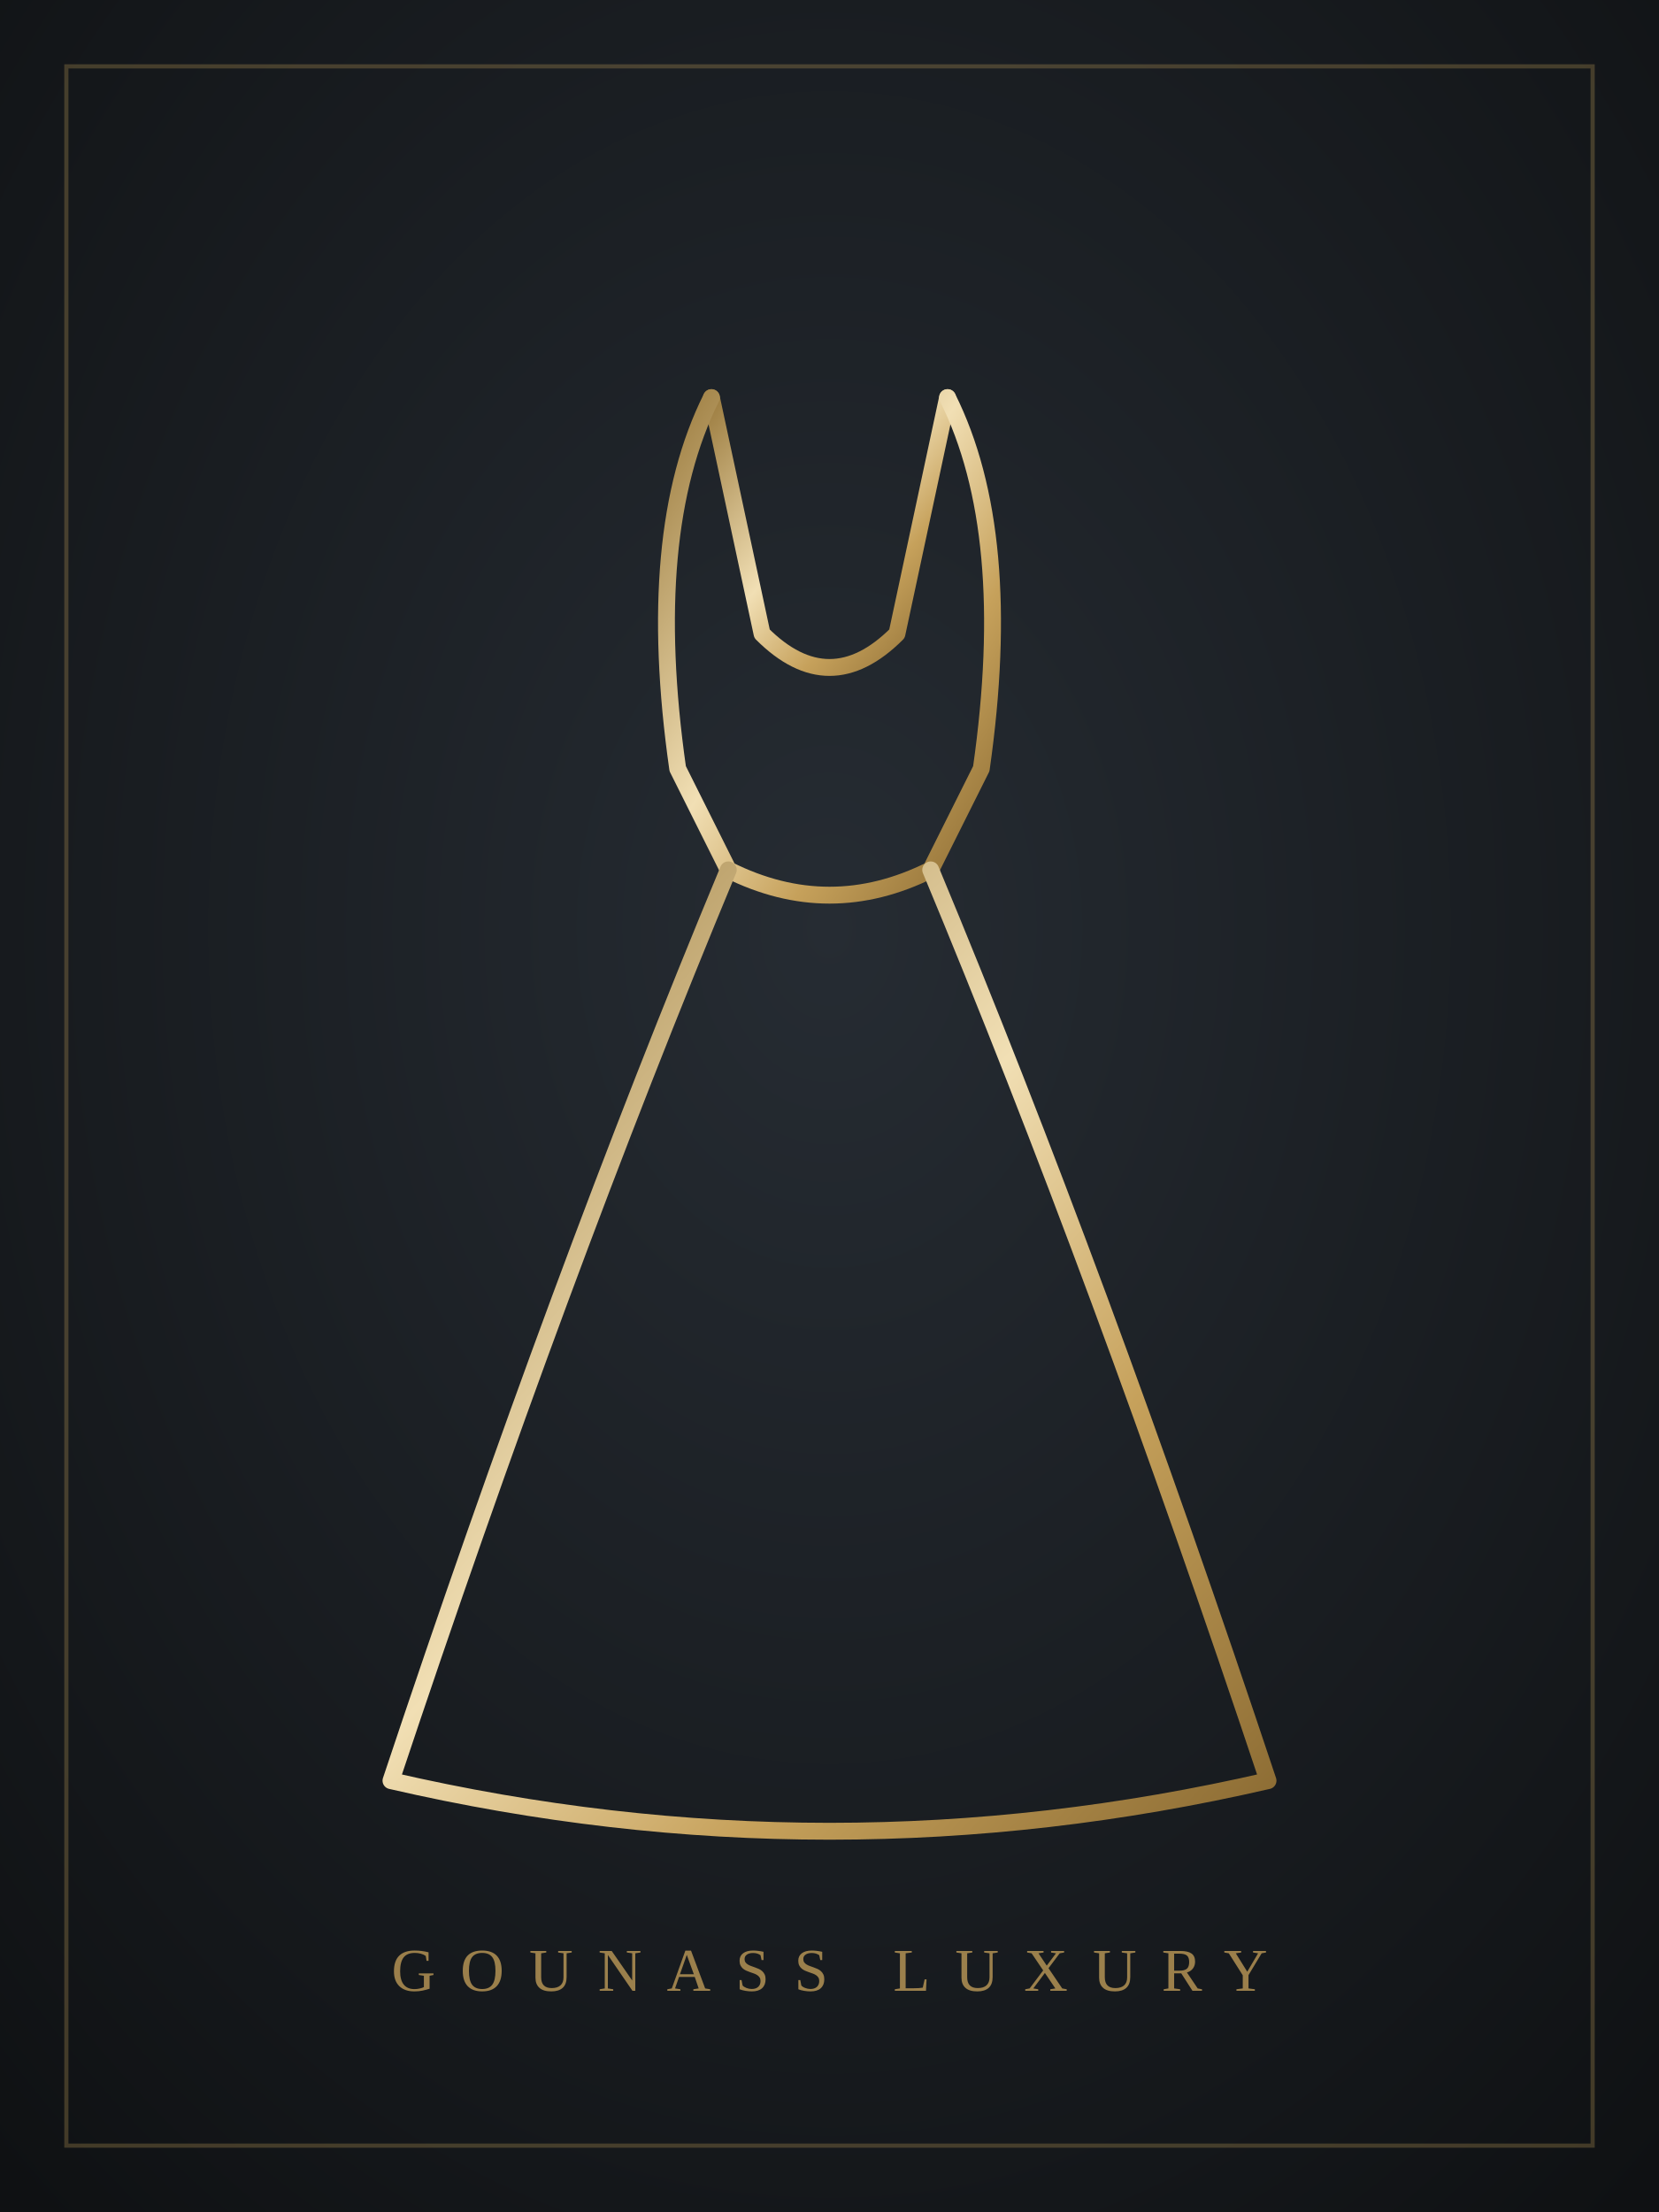
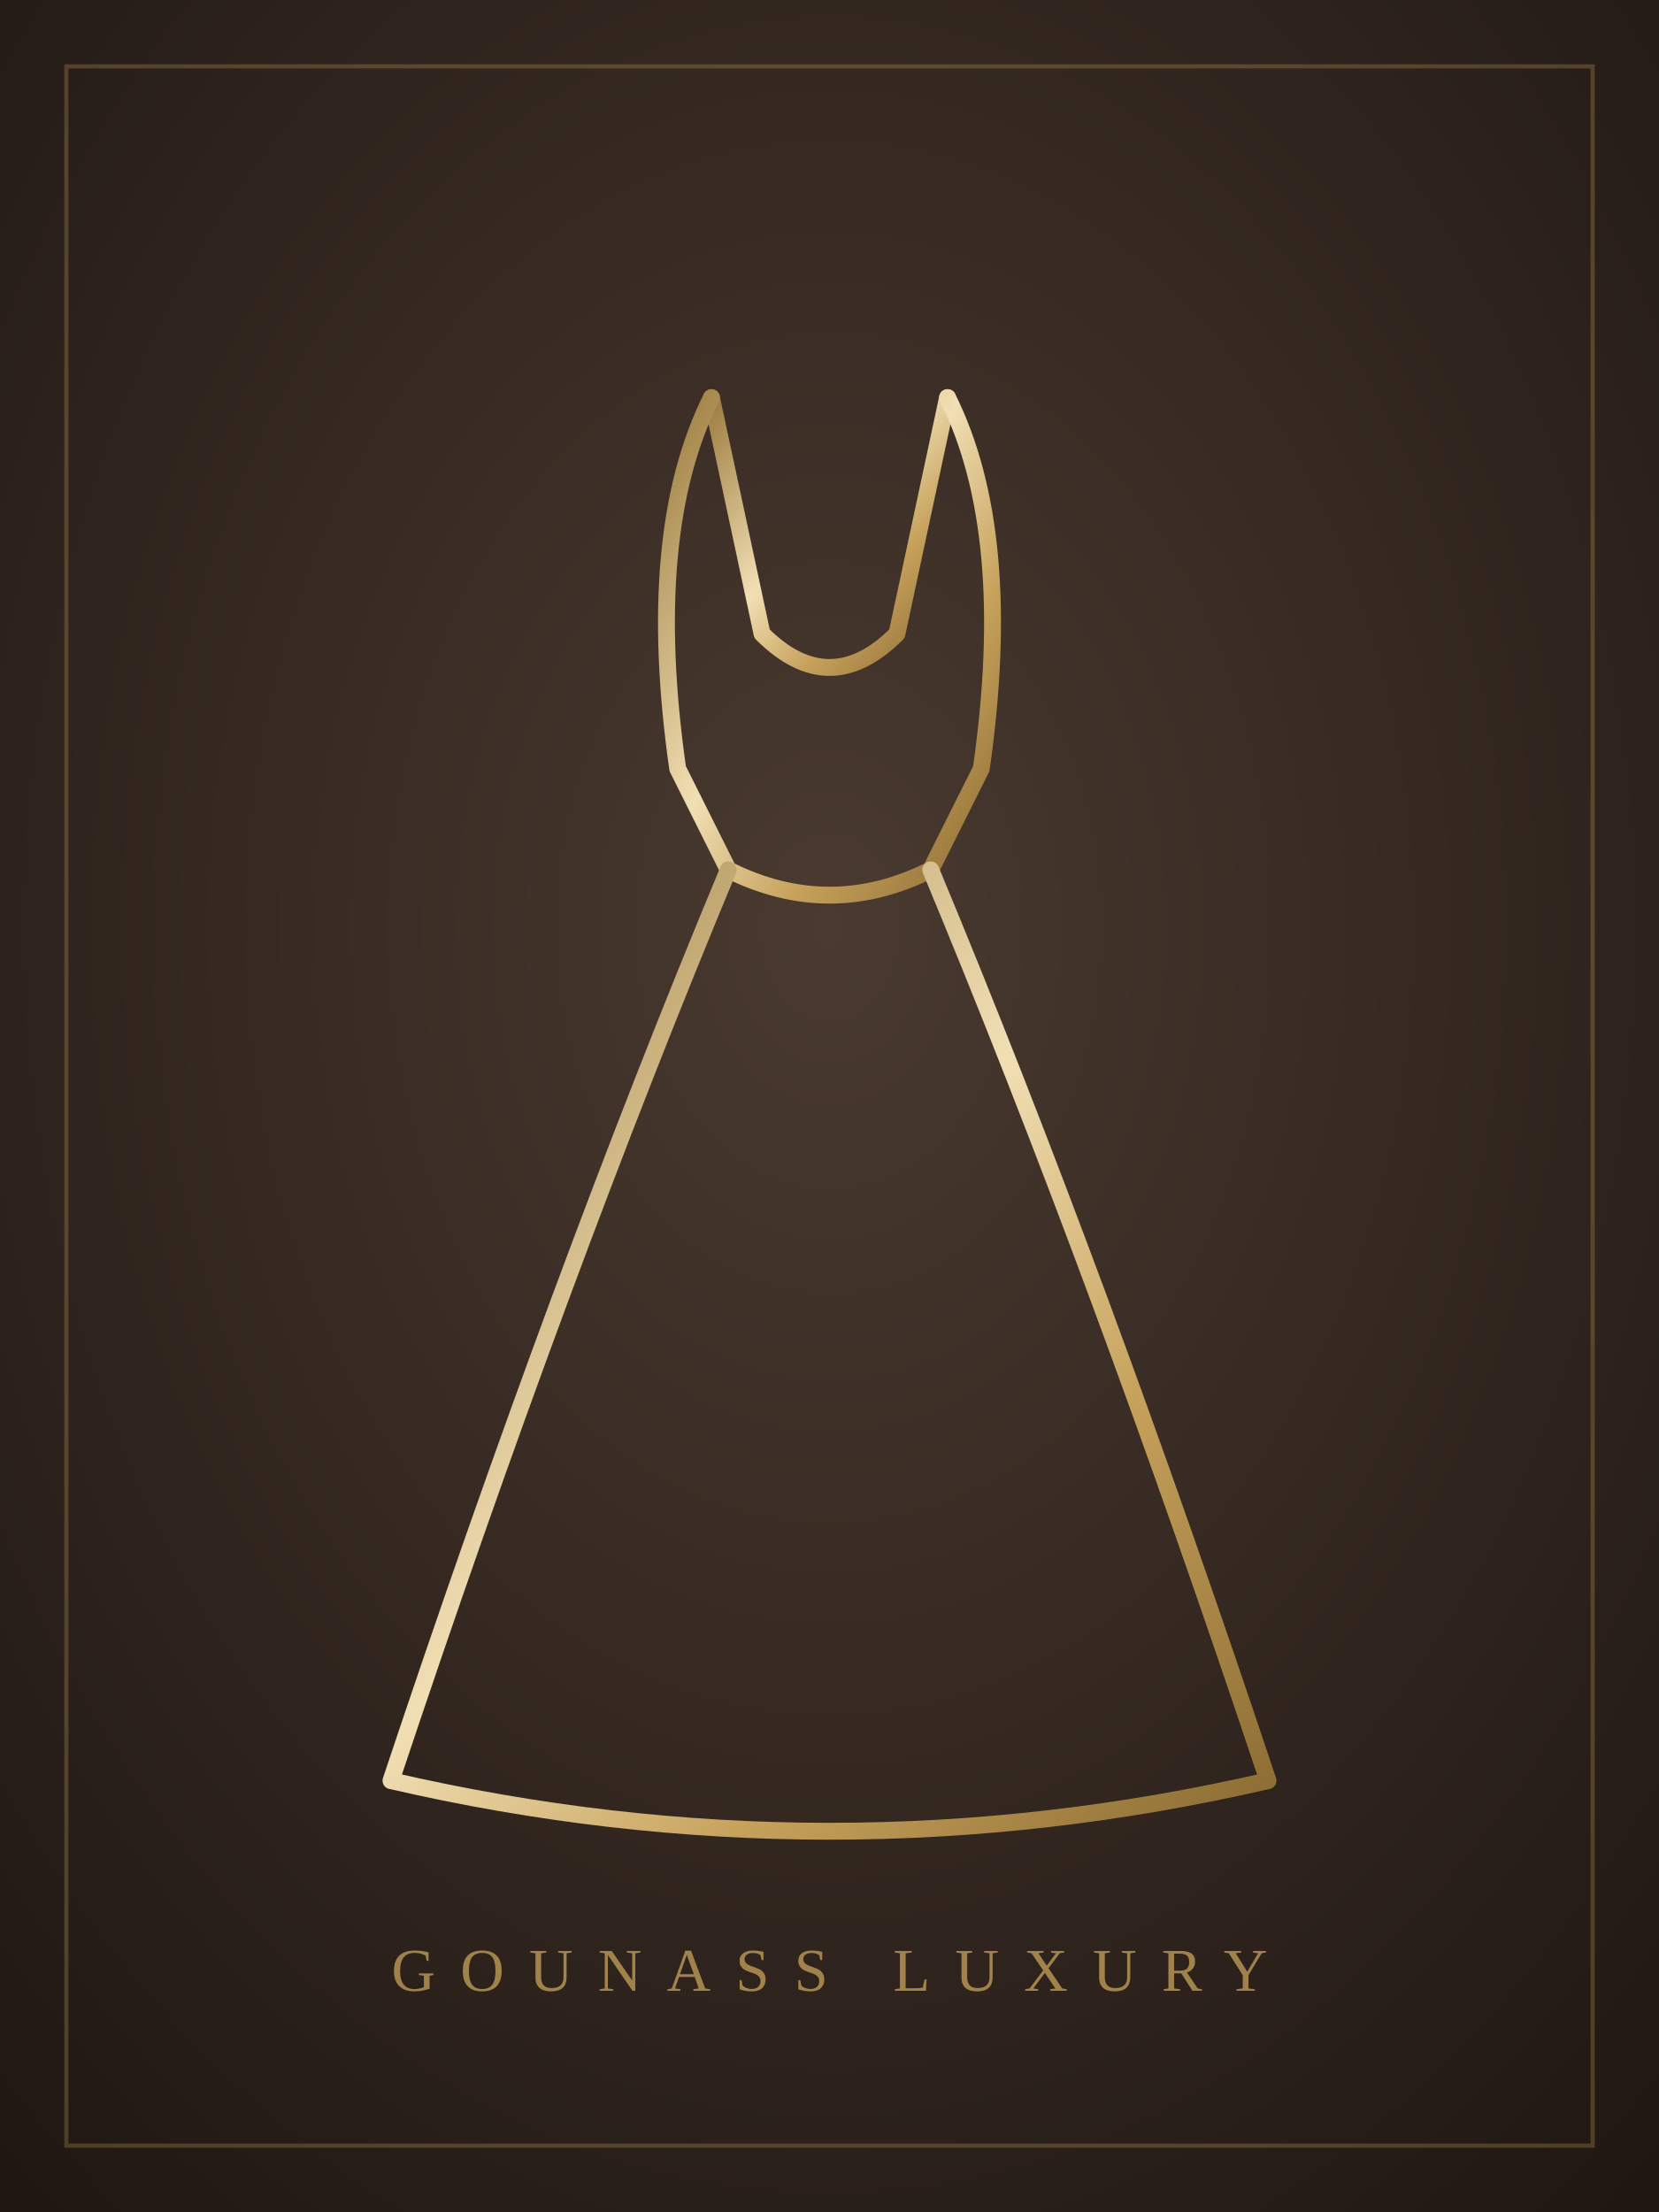
<svg xmlns="http://www.w3.org/2000/svg" viewBox="0 0 600 800" width="600" height="800">
  <defs>
    <radialGradient id="bg" cx="50%" cy="42%" r="75%">
-       <stop offset="0" stop-color="#262c33" />
-       <stop offset="1" stop-color="#0f1113" />
+       <stop offset="0" stop-color="#4a3a30" />
+       <stop offset="1" stop-color="#1f1712" />
    </radialGradient>
    <linearGradient id="g" x1="0" y1="0" x2="1" y2="1">
      <stop offset="0" stop-color="#9C7C3F" />
      <stop offset=".45" stop-color="#F1DFB4" />
      <stop offset=".7" stop-color="#C6A15B" />
      <stop offset="1" stop-color="#8A6A32" />
    </linearGradient>
  </defs>
  <rect width="600" height="800" fill="url(#bg)" />
  <rect x="24" y="24" width="552" height="752" fill="none" stroke="#C6A15B" stroke-opacity=".28" stroke-width="1.5" />
  <g transform="translate(300 400) scale(1.22) translate(-300 -400)">
    <path fill="none" stroke="url(#g)" stroke-width="5" stroke-linecap="round" stroke-linejoin="round" d="M265 190 L280 260 Q300 280 320 260 L335 190" />
    <path fill="none" stroke="url(#g)" stroke-width="5" stroke-linecap="round" stroke-linejoin="round" d="M265 190 Q245 230 255 300 L270 330 Q300 345 330 330 L345 300 Q355 230 335 190" />
    <path fill="none" stroke="url(#g)" stroke-width="5" stroke-linecap="round" stroke-linejoin="round" d="M270 330 Q220 450 170 600 Q300 630 430 600 Q380 450 330 330" />
    <path fill="none" stroke="url(#g)" stroke-width="3" stroke-linecap="round" stroke-linejoin="round" d="M255 300 L345 300" />
  </g>
  <text x="300" y="720" text-anchor="middle" font-family="Georgia, 'Times New Roman', serif" font-size="22" letter-spacing="9" fill="#C6A15B" fill-opacity=".75">GOUNASS LUXURY</text>
</svg>
